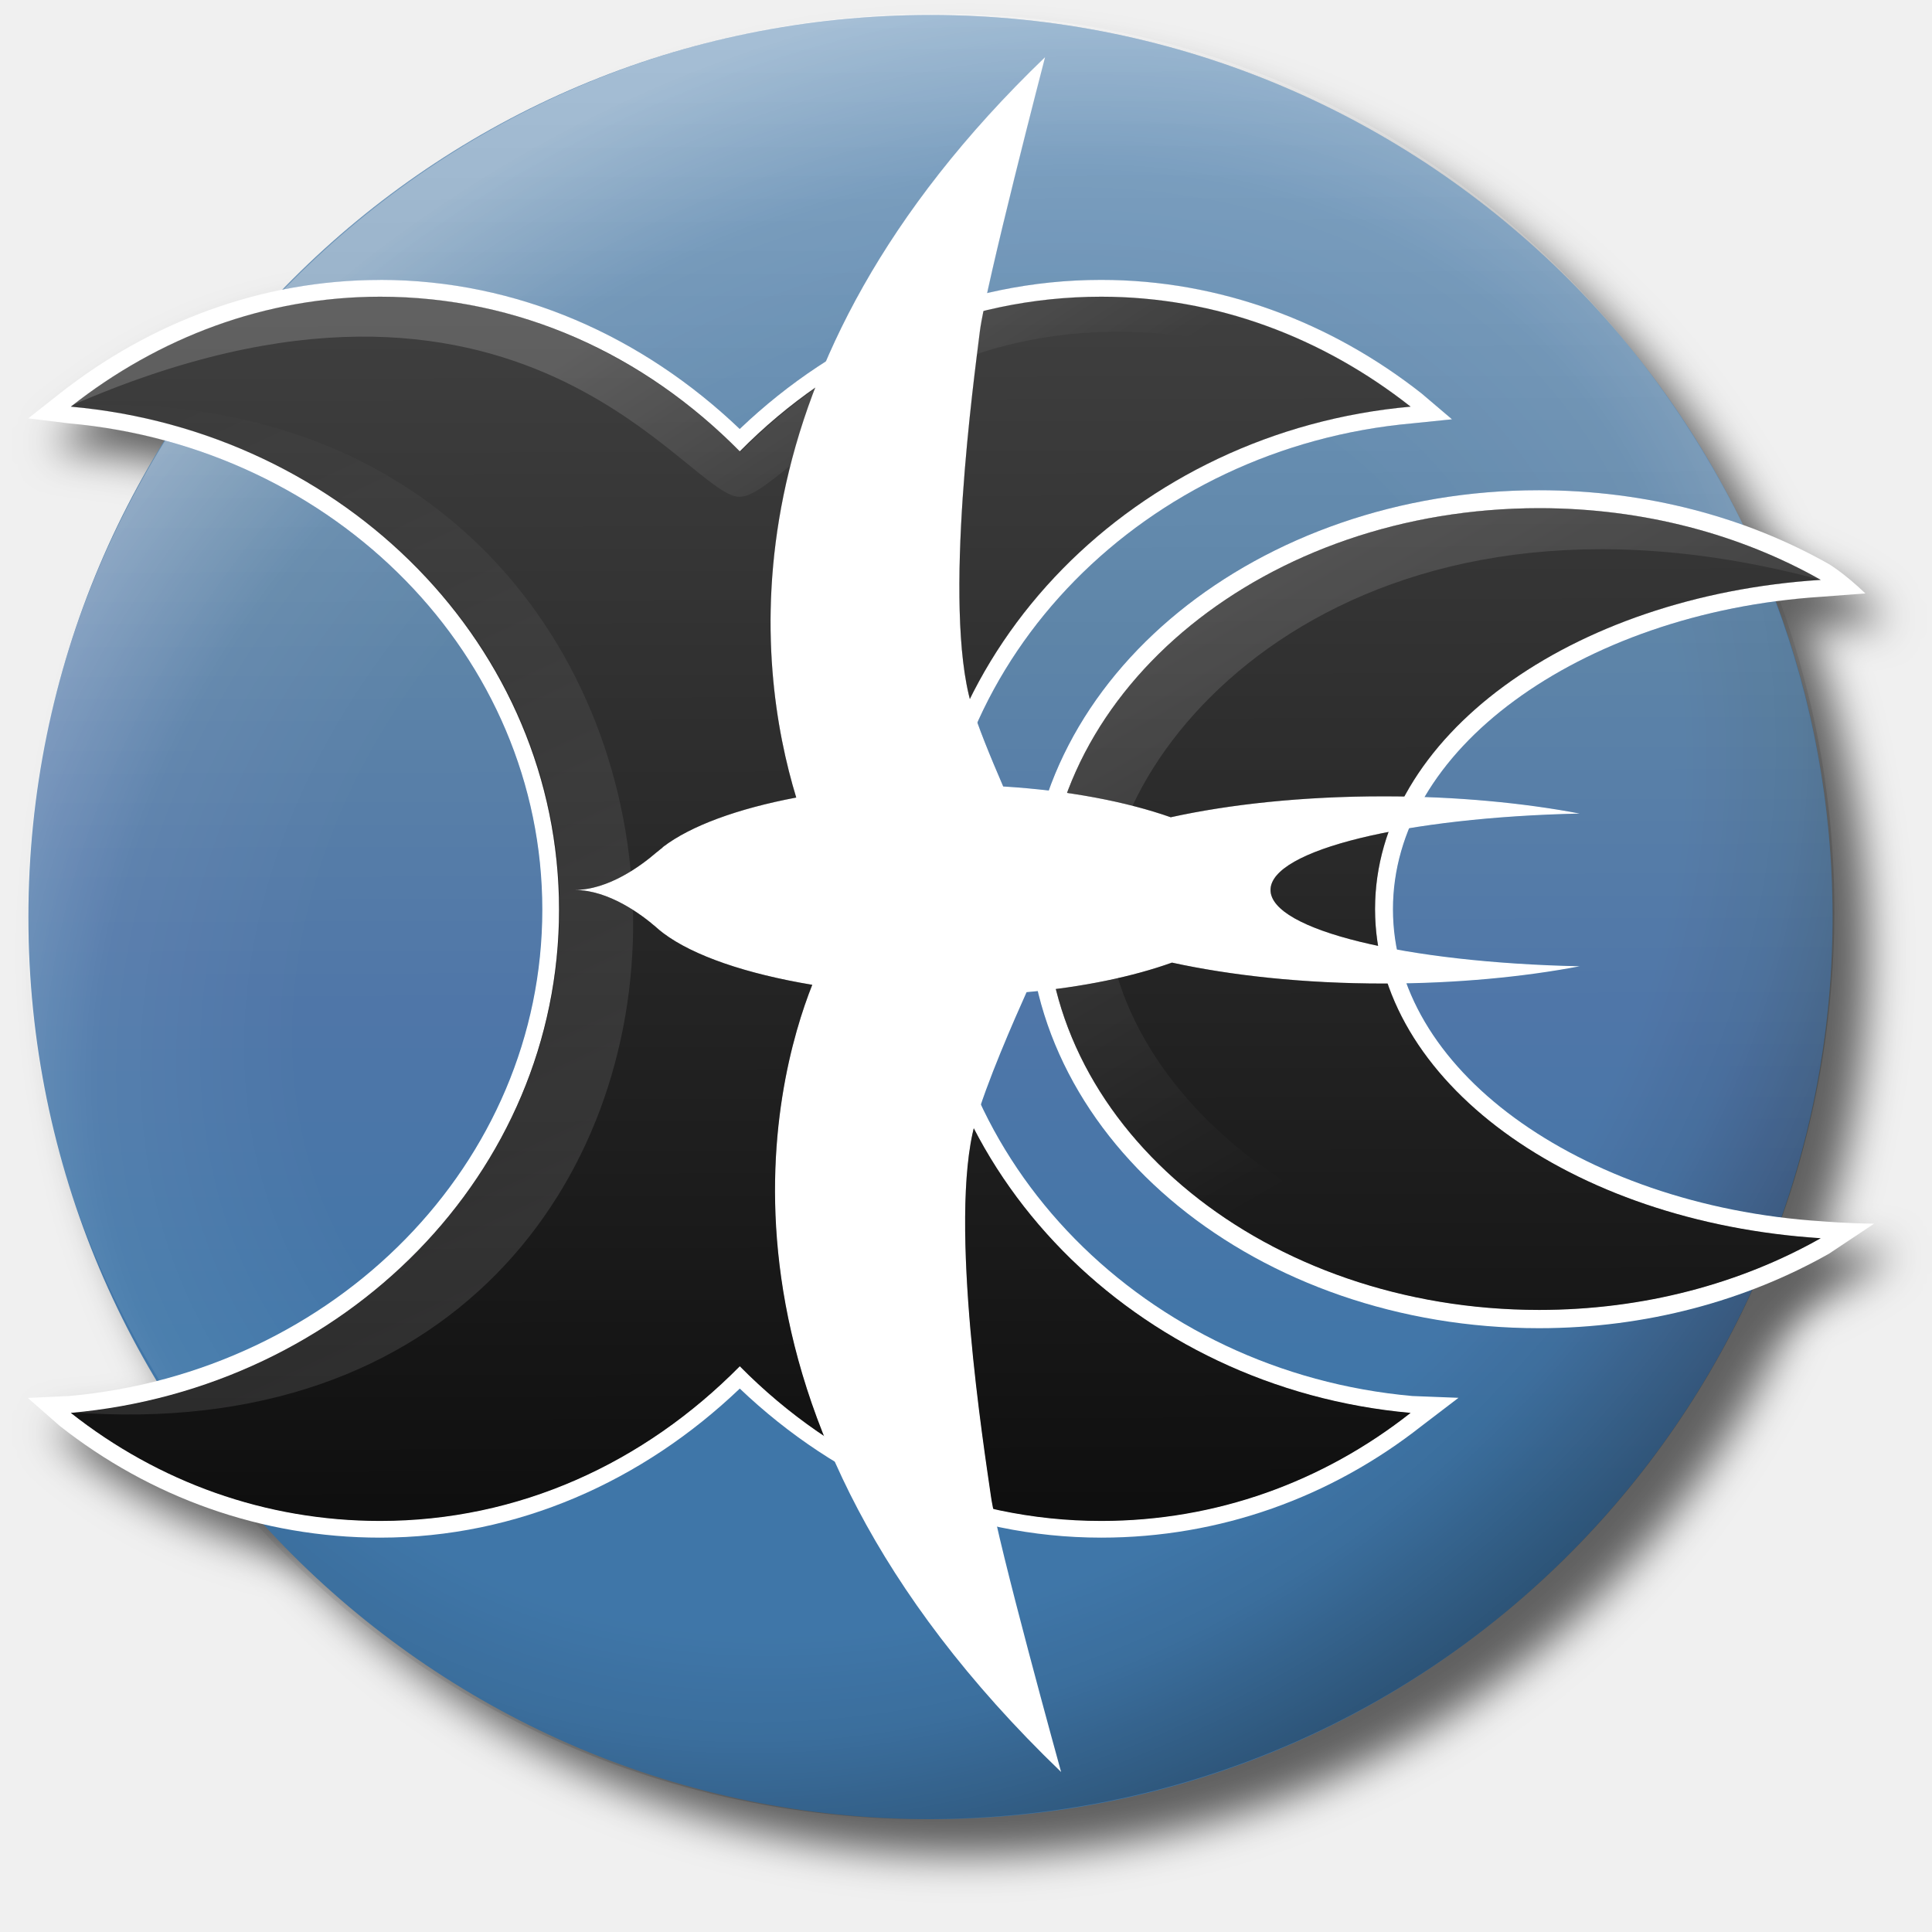
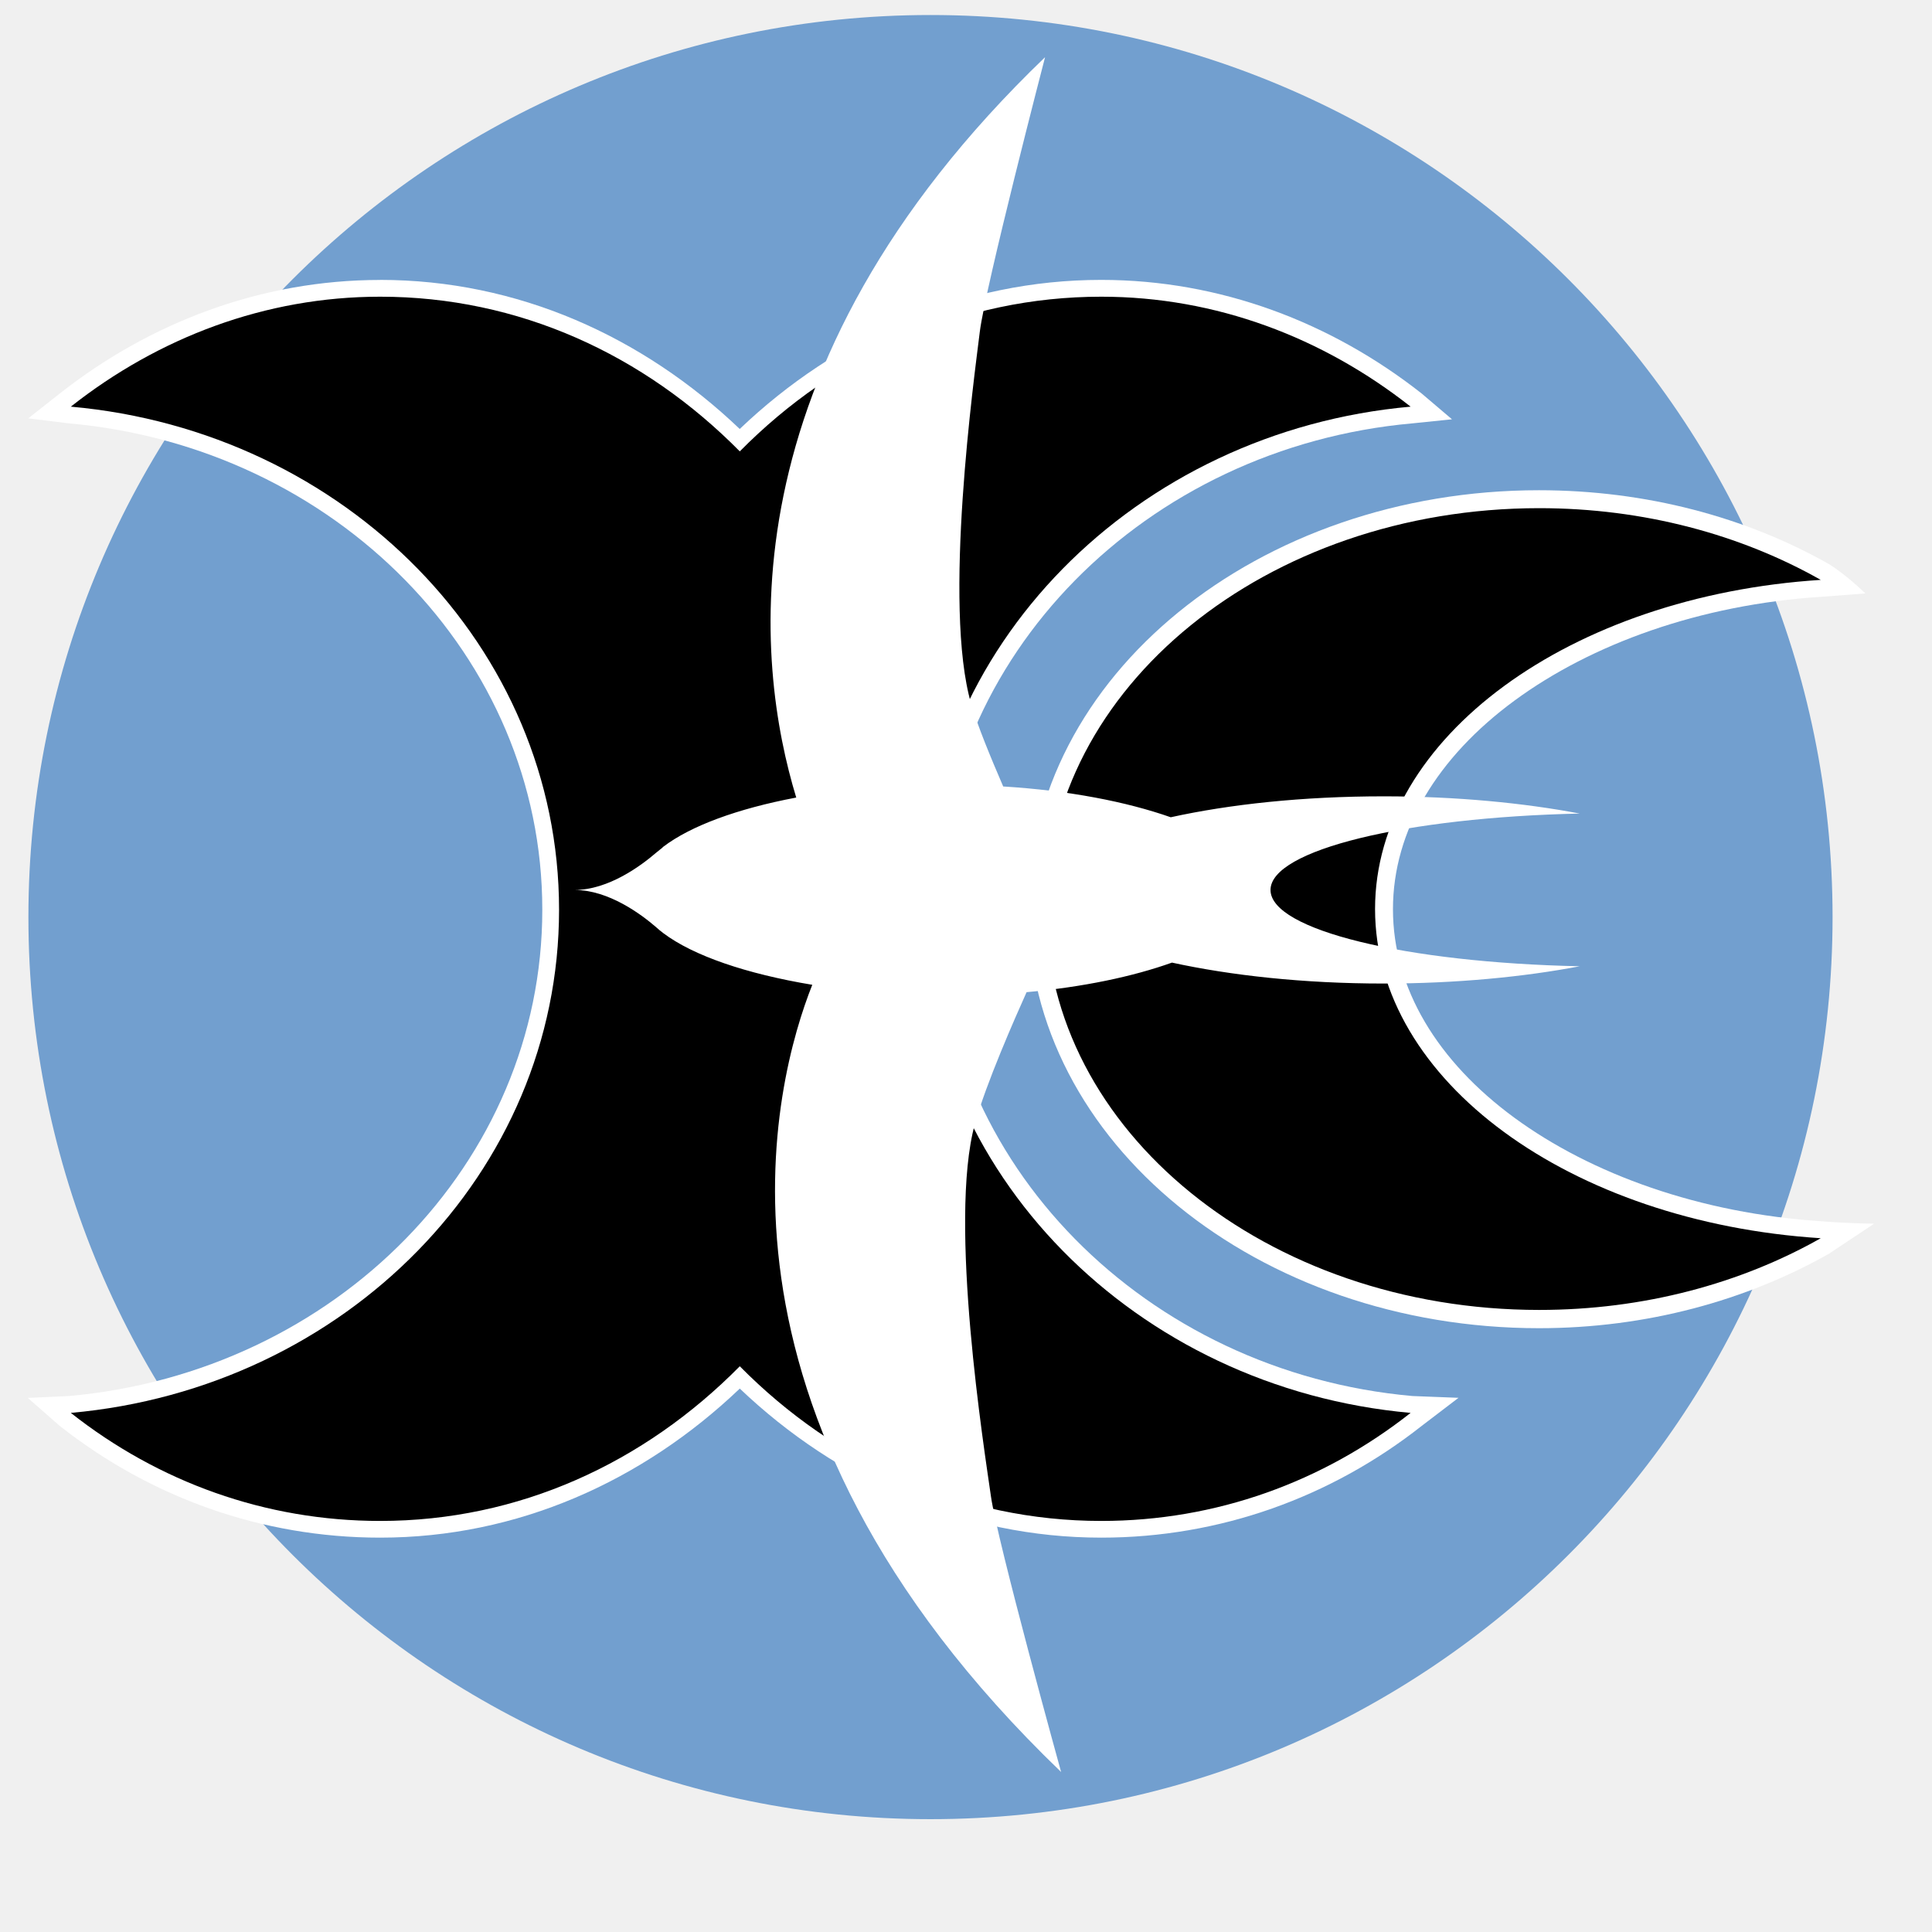
- <svg xmlns="http://www.w3.org/2000/svg" xmlns:xlink="http://www.w3.org/1999/xlink" width="267" height="267" id="svg6431" version="1.1" style="display:inline;enable-background:new" viewBox="0 -14.8 272 272">
-   <defs id="defs6433">
-     <linearGradient id="linearGradient3737">
-       <stop style="stop-color:#000000;stop-opacity:1;" offset="0" id="stop3739" />
-       <stop style="stop-color:#ffffff;stop-opacity:1;" offset="1" id="stop3741" />
-     </linearGradient>
-     <linearGradient id="linearGradient5077">
-       <stop style="stop-color:#fffeff;stop-opacity:1;" offset="0" id="stop5079" />
-       <stop style="stop-color:#fffeff;stop-opacity:0;" offset="1" id="stop5081" />
-     </linearGradient>
-     <linearGradient id="linearGradient5091">
-       <stop style="stop-color:#fffeff;stop-opacity:1;" offset="0" id="stop5093" />
-       <stop style="stop-color:#fffeff;stop-opacity:0;" offset="1" id="stop5095" />
-     </linearGradient>
-     <linearGradient id="linearGradient5097">
-       <stop style="stop-color:#fffeff;stop-opacity:1;" offset="0" id="stop5099" />
-       <stop style="stop-color:#fffeff;stop-opacity:0;" offset="1" id="stop5101" />
-     </linearGradient>
-     <linearGradient xlink:href="#linearGradient5097" id="linearGradient6720" gradientUnits="userSpaceOnUse" gradientTransform="matrix(2.763134,0,0,2.821533,-909.8943,337.7867)" x1="354.729" y1="231.96" x2="331.811" y2="182.338" />
-     <linearGradient xlink:href="#linearGradient5091" id="linearGradient6722" gradientUnits="userSpaceOnUse" gradientTransform="matrix(2.763134,0,0,2.821533,-909.8943,337.7867)" x1="362.675" y1="176.071" x2="371.379" y2="189.978" />
-     <linearGradient xlink:href="#linearGradient5077" id="linearGradient6724" gradientUnits="userSpaceOnUse" gradientTransform="matrix(8.394934,0,0,8.394951,-5.622329,-7776.198)" spreadMethod="pad" x1="20.249" y1="1029.575" x2="25.564" y2="1038.782" />
-     <radialGradient id="radialGradient5029-1" gradientUnits="userSpaceOnUse" cx="47.25" cy="82.5" r="3.78" fx="47.25" fy="82.5" gradientTransform="matrix(0.205043,0,0,0.205043,63.39111,1005.405)">
-       <stop offset="0.286" style="stop-color:#000000;stop-opacity:0;" id="stop5031-7" />
-       <stop id="stop4671-4" style="stop-color:#000000;stop-opacity:0;" offset="0.7" />
-       <stop offset="0.8" style="stop-color:#000000;stop-opacity:0.196;" id="stop3766" />
-       <stop offset="1.00" style="stop-color: rgb(0, 0, 0);" id="stop5033-0" />
-     </radialGradient>
-     <radialGradient r="15.977" fy="15.935" fx="15.977" cy="15.935" cx="15.977" gradientTransform="matrix(8.011541,-6.391535,5.190444,6.50602,-83.45232,125.4452)" gradientUnits="userSpaceOnUse" id="radialGradient3106" xlink:href="#radialGradient5029-1" />
-     <radialGradient id="radialGradient5021-4" gradientUnits="userSpaceOnUse" cx="47.25" cy="82.5" r="3.78" fx="47.25" fy="82.5" gradientTransform="matrix(0.205043,0,0,0.205043,63.39111,1005.405)">
-       <stop offset="0" style="stop-color:#ffffff;stop-opacity:0;" id="stop5025-8" />
-       <stop id="stop3768" style="stop-color:#ffffff;stop-opacity:0;" offset="0.6" />
-       <stop id="stop3721-8" style="stop-color:#ffffff;stop-opacity:0.196;" offset="0.8" />
-       <stop id="stop3719-2" style="stop-color:#ffffff;stop-opacity:1;" offset="1" />
-     </radialGradient>
-     <radialGradient r="15.977" fy="-13.203" fx="26.492" cy="-13.203" cx="26.492" gradientTransform="matrix(4.322631,6.019453,-7.667295,5.505988,-92.44255,40.33294)" gradientUnits="userSpaceOnUse" id="radialGradient3743" xlink:href="#radialGradient5021-4" />
-     <filter id="filter3765" style="color-interpolation-filters:sRGB">
-       <feBlend mode="lighten" in2="BackgroundImage" id="feBlend3767" />
-     </filter>
-     <filter id="filter3884" style="color-interpolation-filters:sRGB">
-       <feBlend mode="multiply" in2="BackgroundImage" id="feBlend3886" />
-     </filter>
-     <linearGradient xlink:href="#linearGradient3737" id="linearGradient3743" x1="131.902" y1="267" x2="131.221" y2="0" gradientUnits="userSpaceOnUse" />
-     <filter id="filter3905">
-       <feGaussianBlur stdDeviation="1.012" id="feGaussianBlur3907" />
-     </filter>
-     <filter id="filter3909">
-       <feGaussianBlur stdDeviation="0.356" id="feGaussianBlur3911" />
-     </filter>
-     <filter id="filter3913">
-       <feGaussianBlur stdDeviation="1.012" id="feGaussianBlur3915" />
-     </filter>
-     <filter id="filter3917">
-       <feGaussianBlur stdDeviation="2.827" id="feGaussianBlur3919" />
-     </filter>
-   </defs>
-   <g id="layer4" style="display:inline;opacity:0.6;filter:url(#filter3884)" transform="translate(2.999992,-13.68749)">
-     <g transform="matrix(2.763134,0,0,2.821533,-904.7377,-450.5755)" id="g28-4-8" style="display:inline;fill:#ffffff;fill-opacity:1;stroke:none;filter:url(#filter3905)">
-       <g id="g30-9-2" style="fill:#ffffff;fill-opacity:1;stroke:none" />
-       <g id="g34-2-0" style="fill:#ffffff;fill-opacity:1;stroke:none" />
-       <g id="g34-8-4-2" style="fill:#ffffff;fill-opacity:1;stroke:none" />
-     </g>
-     <circle style="display:inline;fill:#000000;fill-opacity:1;fill-rule:nonzero;stroke:none;filter:url(#filter3909);enable-background:new" id="path5438-7" transform="matrix(7.948951,0,0,7.948951,5.957061,6.435168)" cx="15.977" cy="15.935" r="15.977" />
-     <g transform="matrix(2.763134,0,0,2.821533,-906.7377,-454.5755)" id="g28-4-1" style="display:inline;fill:#000000;fill-opacity:1;stroke:none;filter:url(#filter3913);enable-background:new">
-       <g id="g30-9-26" style="fill:#000000;fill-opacity:1;stroke:none">
-         <path style="fill:#000000;fill-opacity:1" d="m 406.625,186.594 c -14.264,0 -26.031,9.25 -26.031,20.906 0,11.655 11.767,20.906 26.031,20.906 5.484,0 10.576,-1.387 14.781,-3.719 0,0 2.297,-1.497 2.297,-1.497 -1.381,-0.012 -2.66,-0.118 -2.66,-0.118 -6.222,-0.391 -11.756,-2.356 -15.669,-5.166 -3.913,-2.81 -6.188,-6.464 -6.188,-10.406 0,-3.942 2.274,-7.589 6.188,-10.406 3.913,-2.818 9.435,-4.795 15.656,-5.185 0,0 2.228,-0.166 2.228,-0.166 -1.082,-1.014 -1.853,-1.461 -1.853,-1.461 -4.209,-2.333 -9.3,-3.688 -14.781,-3.688 z" id="path4602-0" />
-       </g>
-       <g id="g34-2-4" style="fill:#000000;fill-opacity:1;stroke:none" />
-       <g id="g34-8-4-9" style="fill:#000000;fill-opacity:1;stroke:none" />
-     </g>
-     <path style="display:inline;fill:#000000;fill-opacity:1;filter:url(#filter3917);enable-background:new" d="m 53.675,42.299 c -16.747,0 -32.402,5.974 -45.123,16.002 0,0 -4.422,3.487 -4.422,3.487 0,0 5.734,0.705 5.734,0.705 37.502,3.35 66.635,32.798 66.635,68.471 0,35.679 -29.132,65.119 -66.635,68.472 0,0 -5.796,0.269 -5.796,0.269 0,0 4.484,3.931 4.484,3.931 12.737,10.036 28.402,15.741 45.123,15.741 19.353,0 36.974,-7.956 50.632,-20.987 13.689,13.052 31.532,20.987 50.894,20.987 16.72,0 32.383,-5.701 45.123,-15.741 0,0 5.175,-3.946 5.175,-3.946 0,0 -6.487,-0.252 -6.487,-0.252 -37.504,-3.352 -66.897,-32.8 -66.897,-68.472 0,-35.662 29.394,-65.123 66.897,-68.471 0,0 5.575,-0.571 5.575,-0.571 0,0 -4.263,-3.624 -4.263,-3.624 -12.723,-10.024 -28.376,-16.002 -45.123,-16.002 -19.362,0 -37.205,7.934 -50.894,20.987 C 90.65,50.253 73.028,42.299 53.675,42.299 v 8.39e-4 z" id="path4484-4" />
-   </g>
-   <g id="layer3" style="display:inline" transform="translate(2.999992,194.3125)">
-     <circle style="display:inline;fill:#3f76a8;fill-opacity:1;fill-rule:nonzero;stroke:none" id="path5438" transform="matrix(7.948951,0,0,7.948951,1,-206.6648)" cx="15.977" cy="15.935" r="15.977" />
-   </g>
-   <g id="layer2" style="display:inline;opacity:0.343" transform="translate(2.999992,-13.68749)">
-     <path style="display:inline;fill:url(#radialGradient3106);fill-opacity:1;fill-rule:nonzero;stroke:none" d="M 25.6,204.562 C 48.989,235.165 85.765,255 127.256,255 c 71.656,0 128,-57.308 128,-128 0,-18.439 -3.981,-35.911 -11,-51.75 z" id="path4663" />
-     <path style="display:inline;fill:url(#radialGradient3743);fill-opacity:1;fill-rule:nonzero;stroke:none" d="M 27.915,205.591 244.258,76.664 C 223.598,31.588 181.053,0.8 128.8,0.8 58.108,0.8 0.8,58.107 0.8,128.799 c 0,29.201 10.654,55.254 27.115,76.791 z" id="path5438-17" />
+ <svg xmlns="http://www.w3.org/2000/svg" width="267" height="267" id="svg6431" version="1.1" style="display:inline;enable-background:new" viewBox="0 -14.8 272 272">
+   <defs id="defs6433" />
+   <g id="layer3" style="display:inline;fill:#729fcf" transform="translate(2.999992,194.3125)">
+     <circle style="display:inline;fill:#729fcf;fill-opacity:1;fill-rule:nonzero;stroke:none" id="path5438" transform="matrix(7.948951,0,0,7.948951,1,-206.6648)" cx="15.977" cy="15.935" r="15.977" />
  </g>
  <g id="layer10" style="display:inline" transform="translate(2.999992,-13.68749)">
    <g transform="matrix(2.763134,0,0,2.821533,-909.8943,-458.5755)" id="g28-4" style="display:inline;fill:#ffffff;fill-opacity:1;stroke:none">
      <g id="g30-9" style="fill:#ffffff;fill-opacity:1;stroke:none">
        <path style="fill:#ffffff;fill-opacity:1" d="m 406.625,186.594 c -14.264,0 -26.031,9.25 -26.031,20.906 0,11.655 11.767,20.906 26.031,20.906 5.484,0 10.576,-1.387 14.781,-3.719 0,0 2.297,-1.497 2.297,-1.497 -1.381,-0.012 -2.66,-0.118 -2.66,-0.118 -6.222,-0.391 -11.756,-2.356 -15.669,-5.166 -3.913,-2.81 -6.188,-6.464 -6.188,-10.406 0,-3.942 2.274,-7.589 6.188,-10.406 3.913,-2.818 9.435,-4.795 15.656,-5.185 0,0 2.228,-0.166 2.228,-0.166 -1.082,-1.014 -1.853,-1.461 -1.853,-1.461 -4.209,-2.333 -9.3,-3.688 -14.781,-3.688 z" id="path4602" />
      </g>
      <g id="g34-2" style="fill:#ffffff;fill-opacity:1;stroke:none" />
      <g id="g34-8-4" style="fill:#ffffff;fill-opacity:1;stroke:none" />
    </g>
    <path transform="matrix(8.394934,0,0,8.394951,-5.622329,-8572.56)" style="display:inline;fill:#ffffff;fill-opacity:1" d="m 6.688,1025.719 c -1.995,0 -3.86,0.712 -5.375,1.906 0,0 -0.527,0.415 -0.527,0.415 0,0 0.683,0.084 0.683,0.084 4.467,0.399 7.938,3.907 7.938,8.156 0,4.25 -3.47,7.757 -7.938,8.156 0,0 -0.69,0.032 -0.69,0.032 0,0 0.534,0.468 0.534,0.468 1.517,1.196 3.383,1.875 5.375,1.875 2.305,0 4.404,-0.948 6.031,-2.5 1.631,1.555 3.756,2.5 6.062,2.5 1.992,0 3.857,-0.679 5.375,-1.875 0,0 0.616,-0.47 0.616,-0.47 0,0 -0.773,-0.03 -0.773,-0.03 -4.467,-0.399 -7.969,-3.907 -7.969,-8.156 0,-4.248 3.501,-7.757 7.969,-8.156 0,0 0.664,-0.068 0.664,-0.068 0,0 -0.508,-0.432 -0.508,-0.432 -1.516,-1.194 -3.38,-1.906 -5.375,-1.906 -2.306,0 -4.432,0.945 -6.062,2.5 -1.627,-1.552 -3.726,-2.5 -6.031,-2.5 v 10e-5 z" id="path4484" />
  </g>
  <g id="layer1" transform="translate(2.999992,-810.0497)" style="display:inline">
    <g style="fill:#000000" id="g30" transform="matrix(2.763134,0,0,2.821533,-909.8943,337.7867)">
      <path id="path32" d="m 398.274,207.492 c 0,-8.577 9.966,-15.625 22.708,-16.425 -4.068,-2.255 -9.011,-3.578 -14.346,-3.578 -13.878,0 -25.129,8.955 -25.129,20.003 0,11.046 11.251,20.003 25.129,20.003 5.334,0 10.278,-1.323 14.346,-3.578 -12.742,-0.801 -22.708,-7.848 -22.708,-16.425 z" style="fill:#000000" />
    </g>
    <path transform="matrix(8.394934,0,0,8.394951,-5.622329,-7776.198)" style="fill:#000000" id="path7570" d="m 6.688,1026 c -1.926,0 -3.718,0.685 -5.188,1.844 4.603,0.411 8.188,4.032 8.188,8.437 0,4.406 -3.584,8.026 -8.188,8.438 1.469,1.158 3.261,1.812 5.188,1.812 2.324,0 4.425,-0.968 6.031,-2.594 1.606,1.626 3.738,2.594 6.062,2.594 1.926,0 3.718,-0.654 5.188,-1.812 -4.603,-0.411 -8.219,-4.031 -8.219,-8.438 0,-4.406 3.615,-8.027 8.219,-8.437 -1.47,-1.158 -3.261,-1.844 -5.188,-1.844 -2.324,0 -4.457,0.968 -6.062,2.594 C 11.113,1026.968 9.012,1026 6.688,1026 Z" />
  </g>
-   <g style="display:inline;opacity:0.323" transform="translate(2.999992,-810.0497)" id="g3651">
-     <path id="path3659" d="m 6.944,852.396 c 19.323,1.727 36.538,10.189 48.923,22.843 12.385,12.655 19.939,29.5 19.939,47.995 0,18.495 -7.554,35.341 -19.939,47.994 C 43.482,983.881 26.266,992.344 6.944,994.071 60.574,998.228 86.554,961.466 86.136,924.336 85.719,887.205 58.904,849.707 6.944,852.396 Z" style="opacity:0.5;fill:url(#linearGradient6720);fill-opacity:1" />
-     <path id="path3661" d="m 195.533,852.396 c -12.337,-9.721 -27.336,-15.426 -43.508,-15.426 -19.51,0 -37.308,8.293 -50.789,21.941 -13.481,-13.649 -31.276,-21.941 -50.786,-21.941 -16.173,0 -31.171,5.703 -43.506,15.426 63.661,-27.857 86.738,12.807 94.17,12.807 7.91,0 31.887,-42.276 94.419,-12.807 z" style="opacity:0.6;fill:url(#linearGradient6722);fill-opacity:1" />
-     <path id="path3663" d="m 152.863,923.233 c 0,-24.201 35.268,-63.815 100.472,-46.344 -11.24,-6.363 -24.899,-10.095 -39.64,-10.095 -38.347,0 -69.435,25.267 -69.435,56.44 0,31.166 31.088,56.439 69.435,56.439 14.739,0 28.4,-3.733 39.64,-10.096 -61.788,16.557 -100.472,-18.979 -100.472,-46.343 z" style="opacity:0.6;fill:url(#linearGradient6724);fill-opacity:1;stroke:none" />
-   </g>
  <g id="layer7" style="display:inline" transform="translate(2.999992,-13.68749)">
    <g transform="matrix(2.763134,0,0,2.756176,-909.8943,-443.5479)" id="g46" style="display:inline;fill:#ffffff;fill-opacity:1;stroke:none">
      <path style="fill:#ffffff;fill-opacity:1;stroke:none" d="m 26.781,1.25 c -8.25,7.927 -7.333,15.43 -6.312,18.781 -1.491,0.282 -2.677,0.718 -3.375,1.25 -0.011,0.008 -0.021,0.023 -0.031,0.031 -0.02,0.019 -0.058,0.041 -0.156,0.125 -0.36,0.309 -1.192,0.938 -2.062,0.938 0.871,0 1.703,0.628 2.062,0.938 0.059,0.054 0.119,0.104 0.188,0.156 0.764,0.576 2.111,1.034 3.781,1.312 -0.956,2.406 -3.246,10.775 6.312,19.969 0,0 -1.62,-5.853 -1.781,-7 C 25.245,36.603 24.319,30.792 25,28.312 c 0.277,-1.011 1.022,-2.699 1.312,-3.344 1.435,-0.129 2.695,-0.395 3.688,-0.75 1.486,0.324 3.325,0.531 5.375,0.531 1.845,0 3.562,-0.17 4.969,-0.438 C 35.937,24.218 32.5,23.392 32.5,22.375 c 0,-1.017 3.437,-1.842 7.844,-1.938 C 38.937,20.17 37.22,20 35.375,20 c -2.064,0 -3.915,0.203 -5.406,0.531 -1.122,-0.394 -2.583,-0.679 -4.25,-0.781 -0.322,-0.746 -0.654,-1.551 -0.812,-2.094 C 24.18,15.164 24.986,9.363 25.125,8.219 25.266,7.075 26.781,1.25 26.781,1.25 Z" id="swift" transform="matrix(2.008585,0,0,2.013655,327.6683,160.9288)" />
    </g>
  </g>
-   <g id="layer5" style="display:inline;opacity:0.3;filter:url(#filter3765)" transform="translate(0,-16.68749)">
-     <path style="display:inline;fill:url(#linearGradient3743);fill-opacity:1;fill-rule:nonzero;stroke:none" d="M 131,4 C 95.183,4 62.838,18.837 39.75,42.688 28.237,44.988 17.565,50.092 8.406,57.312 l -4.438,3.469 5.75,0.719 c 4.623,0.413 9.108,1.237 13.438,2.406 C 11.013,83.378 4,106.362 4,131 c 0,23.89 6.592,46.226 18.062,65.312 -3.991,1.015 -8.109,1.746 -12.344,2.125 l -5.812,0.281 4.5,3.906 c 8.447,6.655 18.18,11.399 28.656,13.844 C 60.292,241.991 93.77,258 131,258 c 51.425,0 95.715,-30.577 115.688,-74.531 3.793,-1.439 7.406,-3.166 10.812,-5.094 l 6.344,-4.219 c -3.817,-0.034 -7.344,-0.312 -7.344,-0.312 -1.947,-0.125 -3.856,-0.327 -5.75,-0.562 C 255.423,160.049 258,145.832 258,131 c 0,-15.64 -2.86,-30.601 -8.031,-44.438 2.135,-0.284 4.297,-0.515 6.5,-0.656 L 262.625,85.438 c -2.989,-2.862 -5.125,-4.125 -5.125,-4.125 -3.791,-2.146 -7.832,-4.009 -12.094,-5.531 C 224.865,33.297 181.353,4 131,4 Z" id="path5438-1" />
-     <g transform="matrix(2.763134,0,0,2.821533,-906.8943,-455.5755)" id="g28-4-7" style="display:inline;fill:#ffffff;fill-opacity:1;stroke:none">
-       <g id="g30-9-4" style="fill:#ffffff;fill-opacity:1;stroke:none" />
-       <g id="g34-2-9" style="fill:#ffffff;fill-opacity:1;stroke:none" />
-       <g id="g34-8-4-4" style="fill:#ffffff;fill-opacity:1;stroke:none" />
-     </g>
-   </g>
</svg>
